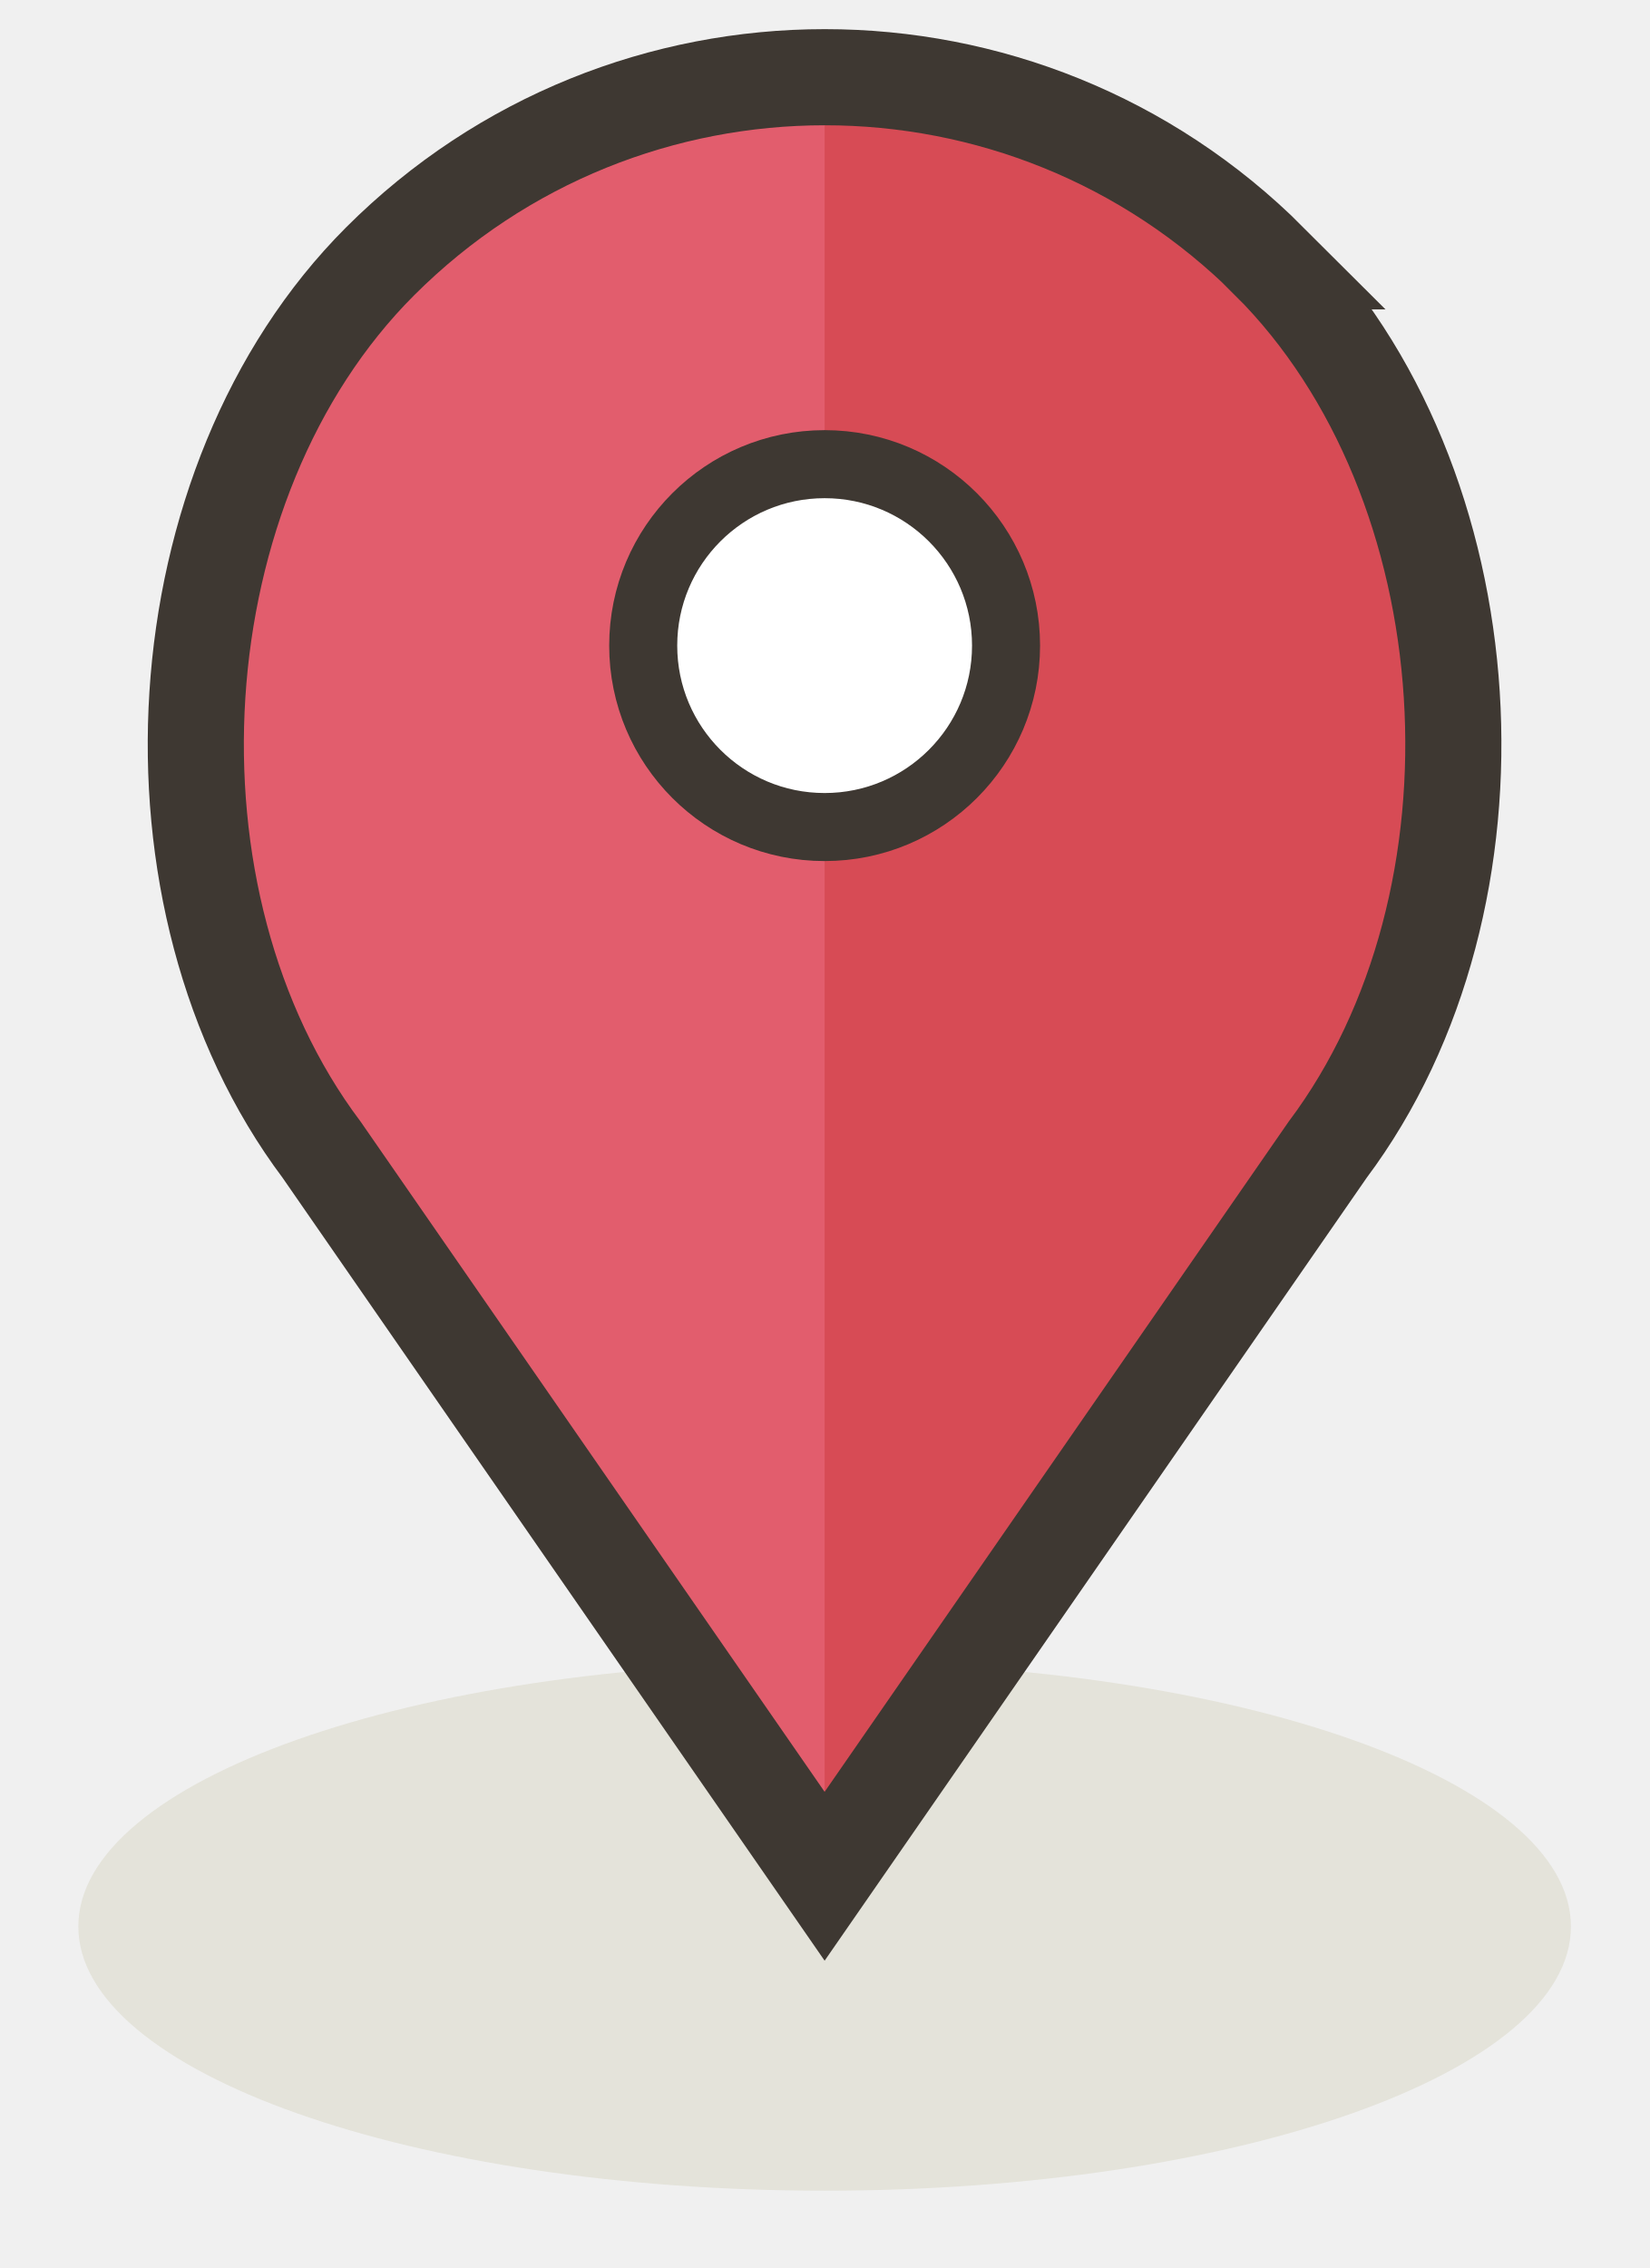
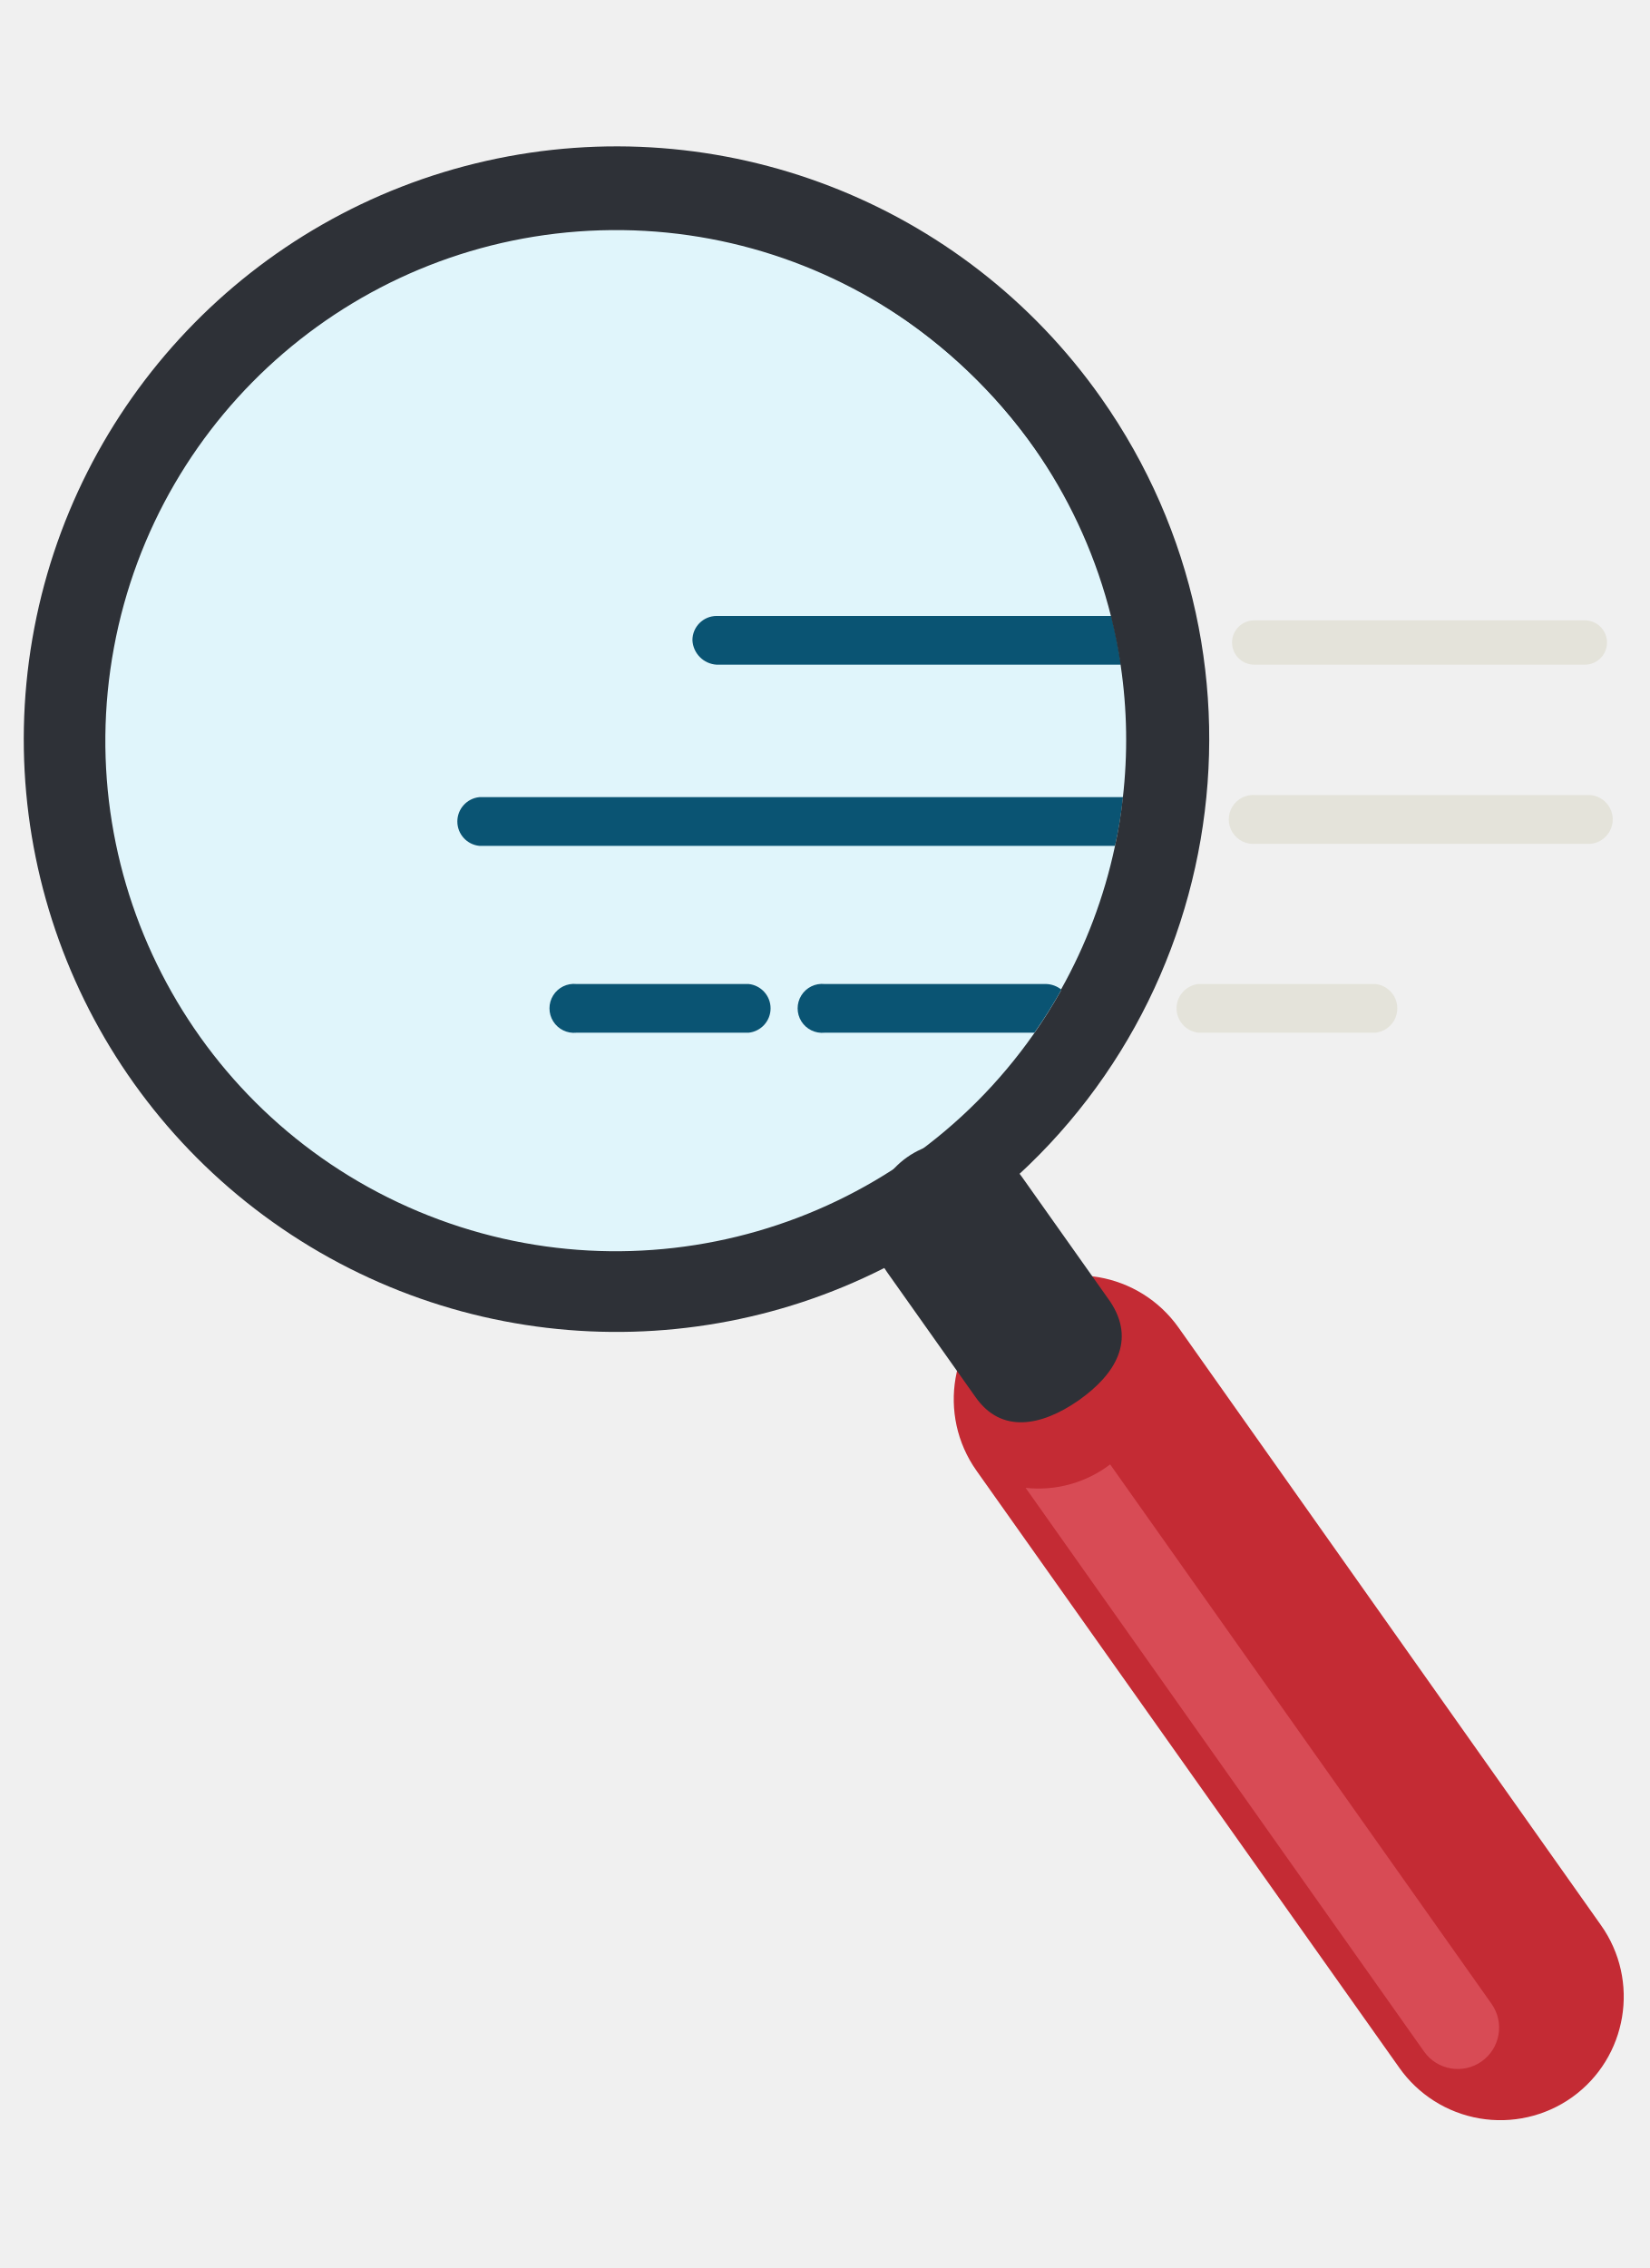
- <svg xmlns="http://www.w3.org/2000/svg" id="Layer_1" data-name="Layer 1" viewBox="0 0 64 88">
+ <svg xmlns="http://www.w3.org/2000/svg" role="img" aria-labelledby="finn-spm-01_title" id="Layer_1" data-name="Layer 1" viewBox="0 0 64 88">
  <defs>
-     <style>.cls-1,.cls-10,.cls-2{fill:none;}.cls-2{clip-rule:evenodd;}.cls-3{clip-path:url(#clip-path);}.cls-4{clip-path:url(#clip-path-2);}.cls-5{clip-path:url(#clip-path-3);}.cls-6{fill:#e4e3da;}.cls-7{fill:#d74b55;}.cls-8{fill:#e25d6d;}.cls-9{fill:#fff;stroke-width:2.64px;}.cls-10,.cls-9{stroke:#3e3832;stroke-miterlimit:10;}.cls-10{stroke-width:3.73px;}.cls-11{clip-path:url(#clip-path-4);}.cls-12{clip-path:url(#clip-path-5);}</style>
-     <clipPath id="clip-path">
-       <rect class="cls-1" x="310.44" y="28.64" width="63.12" height="37.99" rx="4.39" ry="4.39" />
-     </clipPath>
-     <clipPath id="clip-path-2">
-       <path class="cls-2" d="M345.57,32.6h-5.88a.79.79,0,0,1-.79-.79v-1a.79.79,0,0,1,.79-.79h5.88a.79.79,0,0,1,.79.79v1a.79.79,0,0,1-.79.79" />
-     </clipPath>
-     <clipPath id="clip-path-3">
-       <rect class="cls-1" x="340.92" y="21.37" width="3.41" height="10.19" />
-     </clipPath>
-     <clipPath id="clip-path-4">
-       <path class="cls-2" d="M802-404.46c-.58,1.86,0,4.7,1.9,4.56,2.13-.16,2.54-3.67,1.7-5.48a1.92,1.92,0,0,0-1.71-1C802.73-406.42,802.09-404.81,802-404.46Z" />
-     </clipPath>
-     <clipPath id="clip-path-5">
-       <path class="cls-2" d="M823.87-405.39c-.83,1.81-.43,5.33,1.7,5.48,1.95.15,2.49-2.7,1.9-4.56-.11-.35-.75-2-1.89-2A1.92,1.92,0,0,0,823.87-405.39Z" />
-     </clipPath>
+     <style>
+ 			.cls-1{fill:#e0f5fb;stroke:#2e3137;stroke-miterlimit:10;}.cls-2{fill:#c42b34;}.cls-3{fill:#2e3137;}.cls-4{fill:#d84b55;}.cls-5{fill:none;}.cls-6{fill:#e4e3da;}.cls-7{fill:#0a5473;}
+ 		</style>
  </defs>
-   <ellipse class="cls-6" cx="32" cy="74.75" rx="28.96" ry="10.25" />
-   <path class="cls-7" d="M49.26,10.14a24.41,24.41,0,0,0-34.51,0C6.16,18.73,5.19,34.9,12.48,44.61L32,72.8,51.52,44.61c7.28-9.71,6.32-25.89-2.27-34.47Z" />
-   <path class="cls-8" d="M32,3.23a24.34,24.34,0,0,0-17.26,7.14C6.16,19,5.19,35.13,12.48,44.85L32,73Z" />
-   <circle class="cls-9" cx="32" cy="25.05" r="7.04" />
-   <path class="cls-10" d="M49.26,10.14a24.41,24.41,0,0,0-34.51,0C6.16,18.73,5.19,34.9,12.48,44.61L32,72.8,51.52,44.61c7.28-9.71,6.32-25.89-2.27-34.47Z" />
+   <circle class="cls-1" cx="23.17" cy="29.49" r="21.35" />
+   <path class="cls-2" d="M61,81.38a4.8,4.8,0,0,1-6.7-1.15L37.89,57.06a4.8,4.8,0,0,1,7.85-5.54L62.12,74.69A4.8,4.8,0,0,1,61,81.38Z" />
+   <path class="cls-3" d="M41.85,54.34c-1.44,1-3,1.3-4-.14l-3.42-4.83a3.2,3.2,0,1,1,5.23-3.7l3.42,4.83C44.08,52,43.3,53.32,41.85,54.34Z" />
+   <path class="cls-4" d="M39.8,57.73,55.26,79.6a1.6,1.6,0,0,0,2.62-1.85L43.08,56.82A4.59,4.59,0,0,1,39.8,57.73Z" />
+   <path class="cls-5" d="M17.66,31.88a1,1,0,0,1,.94-.95h25a19.67,19.67,0,0,0-.08-5.14H27.81a.95.95,0,0,1,0-1.89H43.13a19.54,19.54,0,0,0-3-6.61,19.82,19.82,0,1,0,0,22.78H32a.95.95,0,1,1,0-1.89h8.6a1,1,0,0,1,.59.22,19.73,19.73,0,0,0,2.1-5.58H18.6A.94.94,0,0,1,17.66,31.88Zm4.71,6.3h6.68a.95.95,0,0,1,0,1.89H22.37a.95.95,0,1,1,0-1.89Z" />
+   <path class="cls-6" d="M48.67,25.79H61.5a.86.86,0,0,0,0-1.72H48.67a.86.86,0,0,0,0,1.72Z" />
+   <path class="cls-7" d="M26.87,24.84a1,1,0,0,0,.94.95H43.5c-.09-.64-.22-1.27-.37-1.89H27.81A.94.94,0,0,0,26.87,24.84Z" />
+   <path class="cls-6" d="M61.73,30.85h-13a.95.95,0,1,0,0,1.89h13a.95.95,0,0,0,0-1.89Z" />
+   <path class="cls-6" d="M53.37,38.18H46.51a.95.95,0,0,0,0,1.89h6.86a.95.95,0,0,0,0-1.89Z" />
+   <path class="cls-7" d="M18.6,30.93a.95.95,0,0,0,0,1.89H43.27a16.92,16.92,0,0,0,.31-1.89Z" />
+   <path class="cls-7" d="M22.37,40.07h6.68a.95.95,0,0,0,0-1.89H22.37a.95.95,0,1,0,0,1.89Z" />
+   <path class="cls-7" d="M32,38.18a.95.95,0,1,0,0,1.89h8.14a19.44,19.44,0,0,0,1.05-1.67,1,1,0,0,0-.59-.22Z" />
+   <path class="cls-3" d="M42.73,15.44a23,23,0,1,0-5.5,32A23,23,0,0,0,42.73,15.44Zm-1.56,23a19.44,19.44,0,0,1-1.05,1.67,19.81,19.81,0,1,1,3-16.17c.15.62.28,1.25.37,1.89a19.67,19.67,0,0,1,.08,5.14,16.92,16.92,0,0,1-.31,1.89A19.73,19.73,0,0,1,41.17,38.4Z" />
</svg>
